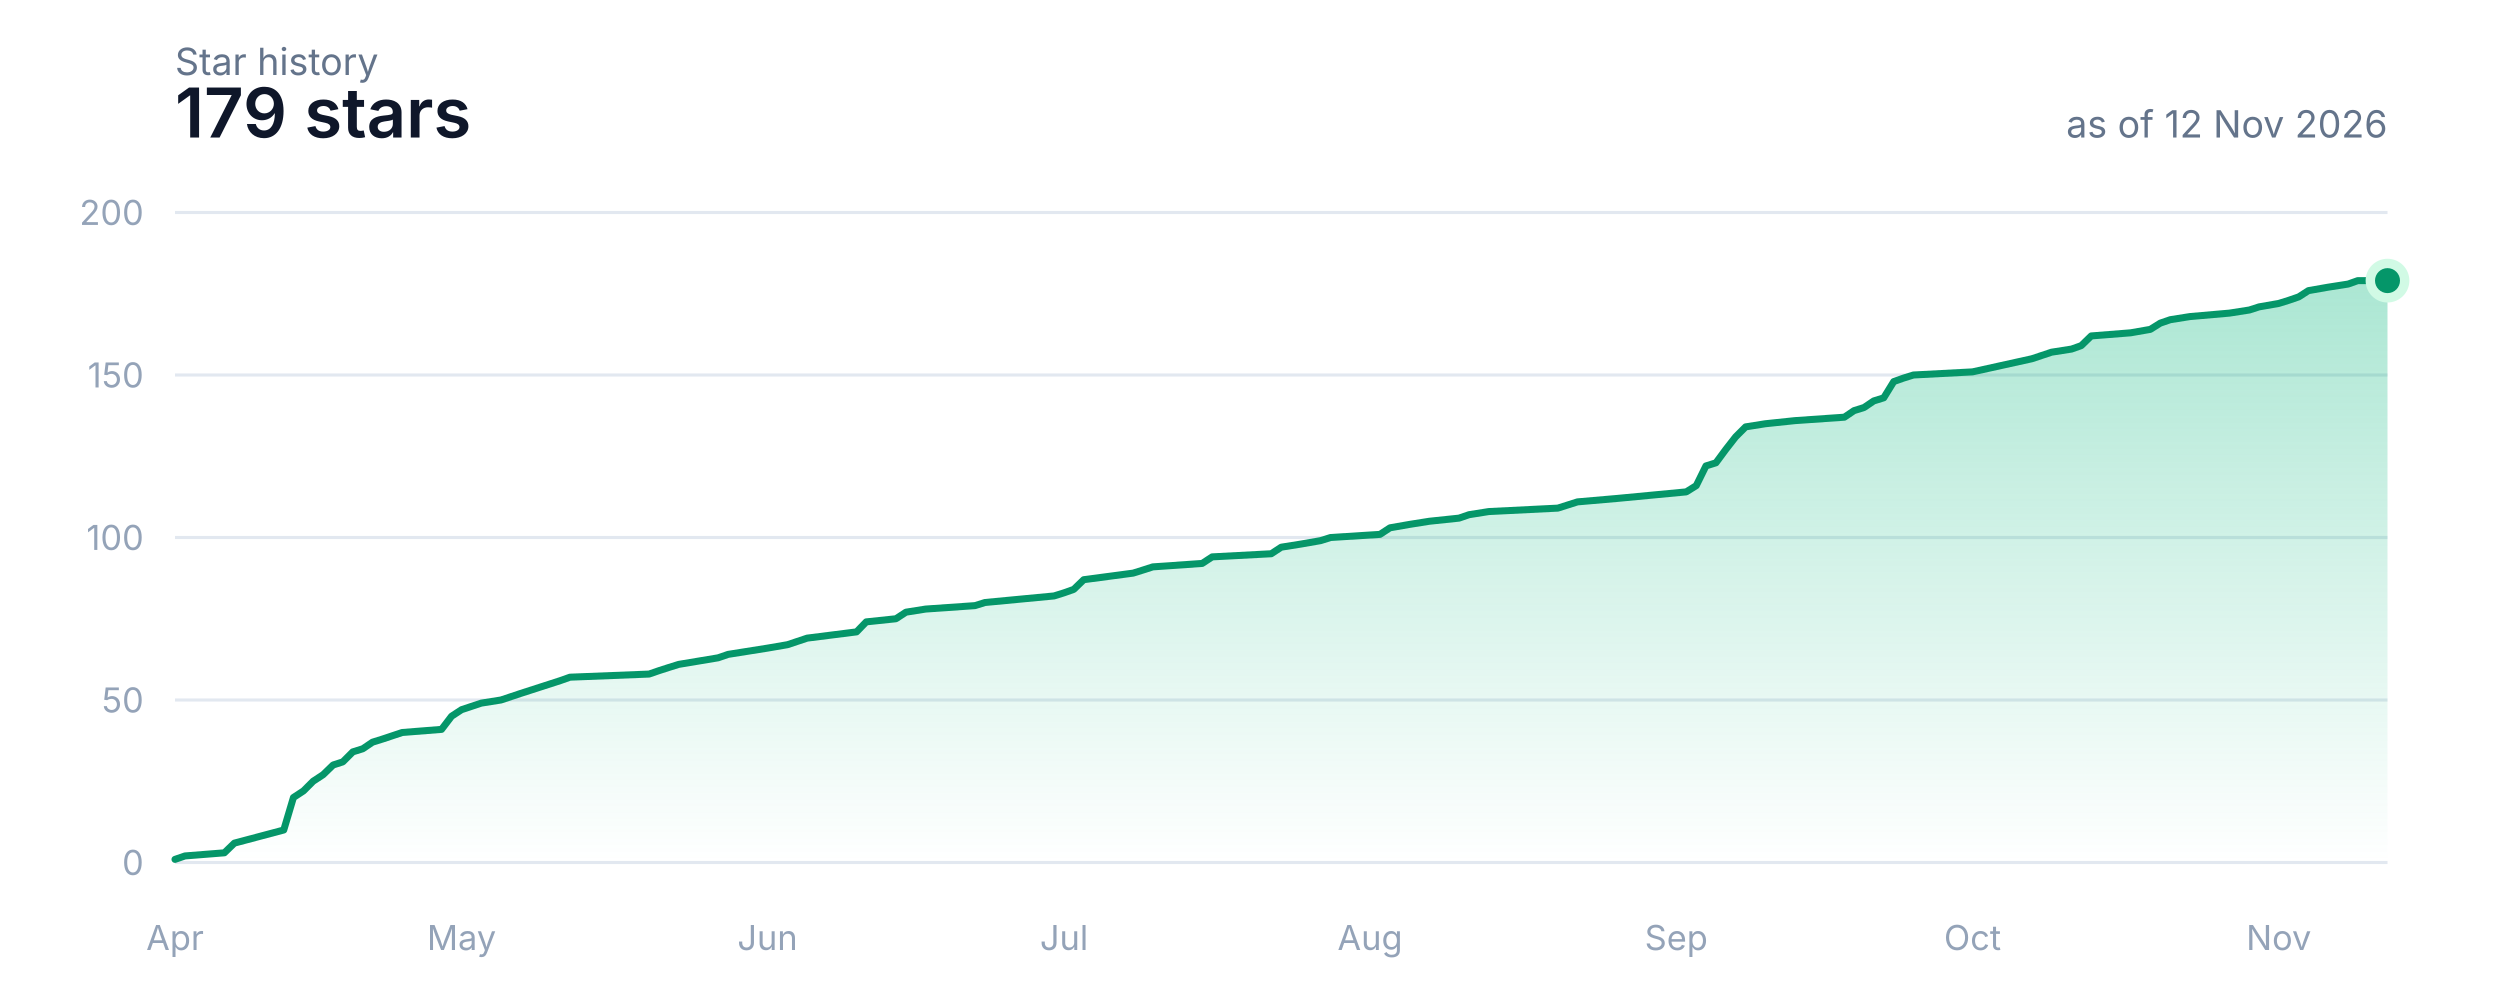
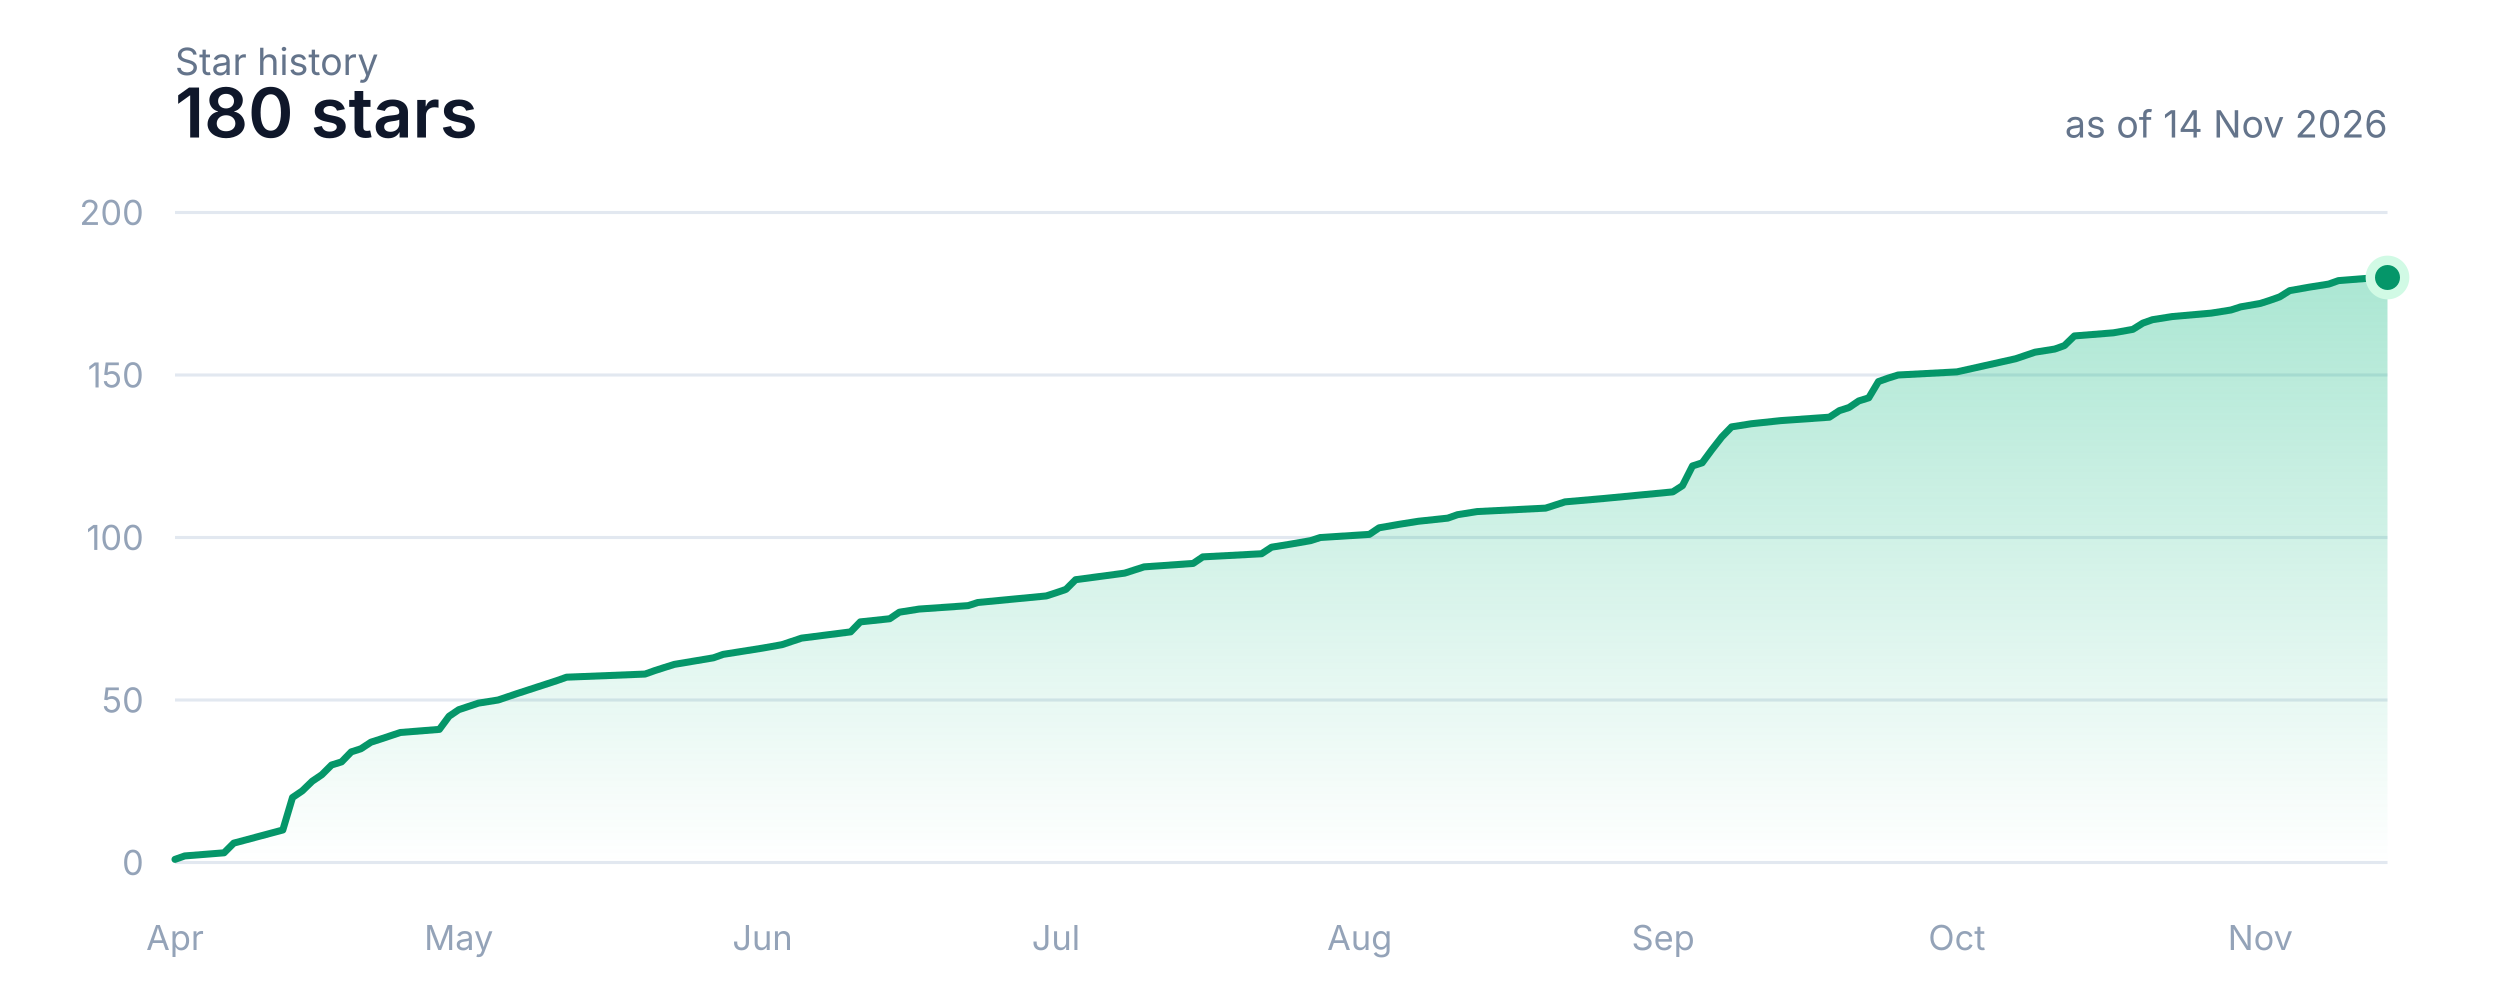
- <svg xmlns="http://www.w3.org/2000/svg" width="800" height="320" viewBox="0 0 800 320" role="img" aria-label="OpenSRE GitHub star history, 179 stars as of 2026-11-12">
+ <svg xmlns="http://www.w3.org/2000/svg" width="800" height="320" viewBox="0 0 800 320" role="img" aria-label="OpenSRE GitHub star history, 180 stars as of 2026-11-14">
  <rect width="100%" height="100%" fill="#ffffff" />
  <text x="56" y="24" fill="#64748b" font-family="ui-sans-serif, system-ui, -apple-system, sans-serif" font-size="12">Star history</text>
-   <text x="56" y="44" fill="#0f172a" font-family="ui-sans-serif, system-ui, -apple-system, sans-serif" font-size="22" font-weight="600">179 stars</text>
-   <text x="764" y="44" fill="#64748b" font-family="ui-sans-serif, system-ui, -apple-system, sans-serif" font-size="12" text-anchor="end">as of 12 Nov 2026</text>
+   <text x="56" y="44" fill="#0f172a" font-family="ui-sans-serif, system-ui, -apple-system, sans-serif" font-size="22" font-weight="600">180 stars</text>
+   <text x="764" y="44" fill="#64748b" font-family="ui-sans-serif, system-ui, -apple-system, sans-serif" font-size="12" text-anchor="end">as of 14 Nov 2026</text>
  <g font-family="ui-sans-serif, system-ui, -apple-system, sans-serif">
    <line x1="56" y1="276.0" x2="764" y2="276.0" stroke="#e2e8f0" stroke-width="1" />
    <text x="46" y="276.0" fill="#94a3b8" font-size="11" text-anchor="end" dominant-baseline="middle">0</text>
    <line x1="56" y1="224.0" x2="764" y2="224.0" stroke="#e2e8f0" stroke-width="1" />
    <text x="46" y="224.0" fill="#94a3b8" font-size="11" text-anchor="end" dominant-baseline="middle">50</text>
    <line x1="56" y1="172.0" x2="764" y2="172.0" stroke="#e2e8f0" stroke-width="1" />
    <text x="46" y="172.0" fill="#94a3b8" font-size="11" text-anchor="end" dominant-baseline="middle">100</text>
    <line x1="56" y1="120.0" x2="764" y2="120.0" stroke="#e2e8f0" stroke-width="1" />
    <text x="46" y="120.0" fill="#94a3b8" font-size="11" text-anchor="end" dominant-baseline="middle">150</text>
    <line x1="56" y1="68.0" x2="764" y2="68.0" stroke="#e2e8f0" stroke-width="1" />
    <text x="46" y="68.0" fill="#94a3b8" font-size="11" text-anchor="end" dominant-baseline="middle">200</text>
    <text x="56.0" y="304" fill="#94a3b8" font-size="11" text-anchor="middle">Apr</text>
-     <text x="147.7" y="304" fill="#94a3b8" font-size="11" text-anchor="middle">May</text>
-     <text x="245.6" y="304" fill="#94a3b8" font-size="11" text-anchor="middle">Jun</text>
-     <text x="340.5" y="304" fill="#94a3b8" font-size="11" text-anchor="middle">Jul</text>
-     <text x="438.4" y="304" fill="#94a3b8" font-size="11" text-anchor="middle">Aug</text>
-     <text x="536.4" y="304" fill="#94a3b8" font-size="11" text-anchor="middle">Sep</text>
-     <text x="631.2" y="304" fill="#94a3b8" font-size="11" text-anchor="middle">Oct</text>
-     <text x="729.2" y="304" fill="#94a3b8" font-size="11" text-anchor="middle">Nov</text>
+     <text x="146.8" y="304" fill="#94a3b8" font-size="11" text-anchor="middle">May</text>
+     <text x="244.0" y="304" fill="#94a3b8" font-size="11" text-anchor="middle">Jun</text>
+     <text x="337.9" y="304" fill="#94a3b8" font-size="11" text-anchor="middle">Jul</text>
+     <text x="435.1" y="304" fill="#94a3b8" font-size="11" text-anchor="middle">Aug</text>
+     <text x="532.2" y="304" fill="#94a3b8" font-size="11" text-anchor="middle">Sep</text>
+     <text x="626.2" y="304" fill="#94a3b8" font-size="11" text-anchor="middle">Oct</text>
+     <text x="723.3" y="304" fill="#94a3b8" font-size="11" text-anchor="middle">Nov</text>
  </g>
  <defs>
    <linearGradient id="fill-light" x1="0" y1="0" x2="0" y2="1">
      <stop offset="0%" stop-color="#10b981" stop-opacity="0.35" />
      <stop offset="100%" stop-color="#10b981" stop-opacity="0" />
    </linearGradient>
  </defs>
-   <path d="M56.0,275.0 L59.2,273.9 L71.8,272.9 L75.0,269.8 L90.8,265.6 L93.9,255.2 L97.1,253.1 L100.2,250.0 L103.4,247.9 L106.6,244.8 L109.7,243.8 L112.9,240.6 L116.1,239.6 L119.2,237.5 L122.4,236.5 L128.7,234.4 L141.3,233.4 L144.5,229.2 L147.7,227.1 L154.0,225.0 L160.3,224.0 L166.6,221.9 L179.3,217.8 L182.4,216.7 L207.7,215.7 L210.9,214.6 L214.0,213.6 L217.2,212.6 L229.8,210.5 L233.0,209.4 L239.3,208.4 L245.6,207.4 L252.0,206.3 L258.3,204.2 L274.1,202.2 L277.2,199.0 L286.7,198.0 L289.9,195.9 L296.2,194.9 L312.0,193.8 L315.2,192.8 L337.3,190.7 L340.5,189.7 L343.6,188.6 L346.8,185.5 L362.6,183.4 L365.8,182.4 L368.9,181.4 L384.7,180.3 L387.9,178.2 L406.8,177.2 L410.0,175.1 L416.3,174.1 L422.6,173.0 L425.8,172.0 L441.6,171.0 L444.8,168.9 L451.1,167.8 L457.4,166.8 L466.9,165.8 L470.1,164.7 L476.4,163.7 L498.5,162.6 L504.8,160.6 L517.5,159.5 L539.6,157.4 L542.8,155.4 L545.9,149.1 L549.1,148.1 L552.2,143.9 L555.4,139.8 L558.6,136.6 L564.9,135.6 L574.4,134.6 L590.2,133.5 L593.3,131.4 L596.5,130.4 L599.6,128.3 L602.8,127.3 L606.0,122.1 L609.1,121.0 L612.3,120.0 L631.2,119.0 L650.2,114.8 L656.5,112.7 L662.9,111.7 L666.0,110.6 L669.2,107.5 L681.8,106.5 L688.1,105.4 L691.3,103.4 L694.5,102.3 L700.8,101.3 L713.4,100.2 L719.8,99.2 L722.9,98.2 L729.2,97.1 L732.4,96.1 L735.6,95.0 L738.7,93.0 L745.0,91.9 L751.4,90.9 L754.5,89.8 L764.0,89.8 L764.0,276.0 L56.0,276.0 Z" fill="url(#fill-light)" />
-   <path d="M56.0,275.0 L59.2,273.9 L71.8,272.9 L75.0,269.8 L90.8,265.6 L93.9,255.2 L97.1,253.1 L100.2,250.0 L103.4,247.9 L106.6,244.8 L109.7,243.8 L112.9,240.6 L116.1,239.6 L119.2,237.5 L122.4,236.5 L128.7,234.4 L141.3,233.4 L144.5,229.2 L147.7,227.1 L154.0,225.0 L160.3,224.0 L166.6,221.9 L179.3,217.8 L182.4,216.7 L207.7,215.7 L210.9,214.6 L214.0,213.6 L217.2,212.6 L229.8,210.5 L233.0,209.4 L239.3,208.4 L245.6,207.4 L252.0,206.3 L258.3,204.2 L274.1,202.2 L277.2,199.0 L286.7,198.0 L289.9,195.9 L296.2,194.9 L312.0,193.8 L315.2,192.8 L337.3,190.7 L340.5,189.7 L343.6,188.6 L346.8,185.5 L362.6,183.4 L365.8,182.4 L368.9,181.4 L384.7,180.3 L387.9,178.2 L406.8,177.2 L410.0,175.1 L416.3,174.1 L422.6,173.0 L425.8,172.0 L441.6,171.0 L444.8,168.9 L451.1,167.8 L457.4,166.8 L466.9,165.8 L470.1,164.7 L476.4,163.7 L498.5,162.6 L504.8,160.6 L517.5,159.5 L539.6,157.4 L542.8,155.4 L545.9,149.1 L549.1,148.1 L552.2,143.9 L555.4,139.8 L558.6,136.6 L564.9,135.6 L574.4,134.6 L590.2,133.5 L593.3,131.4 L596.5,130.4 L599.6,128.3 L602.8,127.3 L606.0,122.1 L609.1,121.0 L612.3,120.0 L631.2,119.0 L650.2,114.8 L656.5,112.7 L662.9,111.7 L666.0,110.6 L669.2,107.5 L681.8,106.5 L688.1,105.4 L691.3,103.4 L694.5,102.3 L700.8,101.3 L713.4,100.2 L719.8,99.2 L722.9,98.2 L729.2,97.1 L732.4,96.1 L735.6,95.0 L738.7,93.0 L745.0,91.9 L751.4,90.9 L754.5,89.8 L764.0,89.8" fill="none" stroke="#059669" stroke-width="2.25" stroke-linecap="round" stroke-linejoin="round" />
-   <circle cx="764.0" cy="89.8" r="7" fill="#d1fae5" />
-   <circle cx="764.0" cy="89.8" r="4" fill="#059669" />
+   <path d="M56.0,275.0 L59.1,273.9 L71.7,272.9 L74.8,269.8 L90.5,265.6 L93.6,255.2 L96.7,253.1 L99.9,250.0 L103.0,247.9 L106.1,244.8 L109.3,243.8 L112.4,240.6 L115.5,239.6 L118.7,237.5 L121.8,236.5 L128.1,234.4 L140.6,233.4 L143.7,229.2 L146.8,227.1 L153.1,225.0 L159.4,224.0 L165.6,221.9 L178.2,217.8 L181.3,216.7 L206.4,215.7 L209.5,214.6 L212.6,213.6 L215.8,212.6 L228.3,210.5 L231.4,209.4 L237.7,208.4 L244.0,207.4 L250.2,206.3 L256.5,204.2 L272.2,202.2 L275.3,199.0 L284.7,198.0 L287.8,195.9 L294.1,194.9 L309.8,193.8 L312.9,192.8 L334.8,190.7 L337.9,189.7 L341.1,188.6 L344.2,185.5 L359.9,183.4 L363.0,182.4 L366.1,181.4 L381.8,180.3 L384.9,178.2 L403.7,177.2 L406.9,175.1 L413.1,174.1 L419.4,173.0 L422.5,172.0 L438.2,171.0 L441.3,168.9 L447.6,167.8 L453.9,166.8 L463.3,165.8 L466.4,164.7 L472.7,163.7 L494.6,162.6 L500.8,160.6 L513.4,159.5 L535.3,157.4 L538.4,155.4 L541.6,149.1 L544.7,148.1 L547.8,143.9 L551.0,139.8 L554.1,136.6 L560.4,135.6 L569.8,134.6 L585.4,133.5 L588.6,131.4 L591.7,130.4 L594.8,128.3 L598.0,127.3 L601.1,122.1 L604.2,121.0 L607.4,120.0 L626.2,119.0 L645.0,114.8 L651.2,112.7 L657.5,111.7 L660.6,110.6 L663.8,107.5 L676.3,106.5 L682.5,105.4 L685.7,103.4 L688.8,102.3 L695.1,101.3 L707.6,100.2 L713.9,99.2 L717.0,98.2 L723.3,97.1 L726.4,96.1 L729.5,95.0 L732.7,93.0 L738.9,91.9 L745.2,90.9 L748.3,89.8 L760.9,88.8 L764.0,88.8 L764.0,276.0 L56.0,276.0 Z" fill="url(#fill-light)" />
+   <path d="M56.0,275.0 L59.1,273.9 L71.7,272.9 L74.8,269.8 L90.5,265.6 L93.6,255.2 L96.7,253.1 L99.9,250.0 L103.0,247.9 L106.1,244.8 L109.3,243.8 L112.4,240.6 L115.5,239.6 L118.7,237.5 L121.8,236.5 L128.1,234.4 L140.6,233.4 L143.7,229.2 L146.8,227.1 L153.1,225.0 L159.4,224.0 L165.6,221.9 L178.2,217.8 L181.3,216.7 L206.4,215.7 L209.5,214.6 L212.6,213.6 L215.8,212.6 L228.3,210.5 L231.4,209.4 L237.7,208.4 L244.0,207.4 L250.2,206.3 L256.5,204.2 L272.2,202.2 L275.3,199.0 L284.7,198.0 L287.8,195.9 L294.1,194.9 L309.8,193.8 L312.9,192.8 L334.8,190.7 L337.9,189.7 L341.1,188.6 L344.2,185.5 L359.9,183.4 L363.0,182.4 L366.1,181.4 L381.8,180.3 L384.9,178.2 L403.7,177.2 L406.9,175.1 L413.1,174.1 L419.4,173.0 L422.5,172.0 L438.2,171.0 L441.3,168.9 L447.6,167.8 L453.9,166.8 L463.3,165.8 L466.4,164.7 L472.7,163.7 L494.6,162.6 L500.8,160.6 L513.4,159.5 L535.3,157.4 L538.4,155.4 L541.6,149.1 L544.7,148.1 L547.8,143.9 L551.0,139.8 L554.1,136.6 L560.4,135.6 L569.8,134.6 L585.4,133.5 L588.6,131.4 L591.7,130.4 L594.8,128.3 L598.0,127.3 L601.1,122.1 L604.2,121.0 L607.4,120.0 L626.2,119.0 L645.0,114.8 L651.2,112.7 L657.5,111.7 L660.6,110.6 L663.8,107.5 L676.3,106.5 L682.5,105.4 L685.7,103.4 L688.8,102.3 L695.1,101.3 L707.6,100.2 L713.9,99.2 L717.0,98.2 L723.3,97.1 L726.4,96.1 L729.5,95.0 L732.7,93.0 L738.9,91.9 L745.2,90.9 L748.3,89.8 L760.9,88.8 L764.0,88.8" fill="none" stroke="#059669" stroke-width="2.25" stroke-linecap="round" stroke-linejoin="round" />
+   <circle cx="764.0" cy="88.8" r="7" fill="#d1fae5" />
+   <circle cx="764.0" cy="88.8" r="4" fill="#059669" />
</svg>
